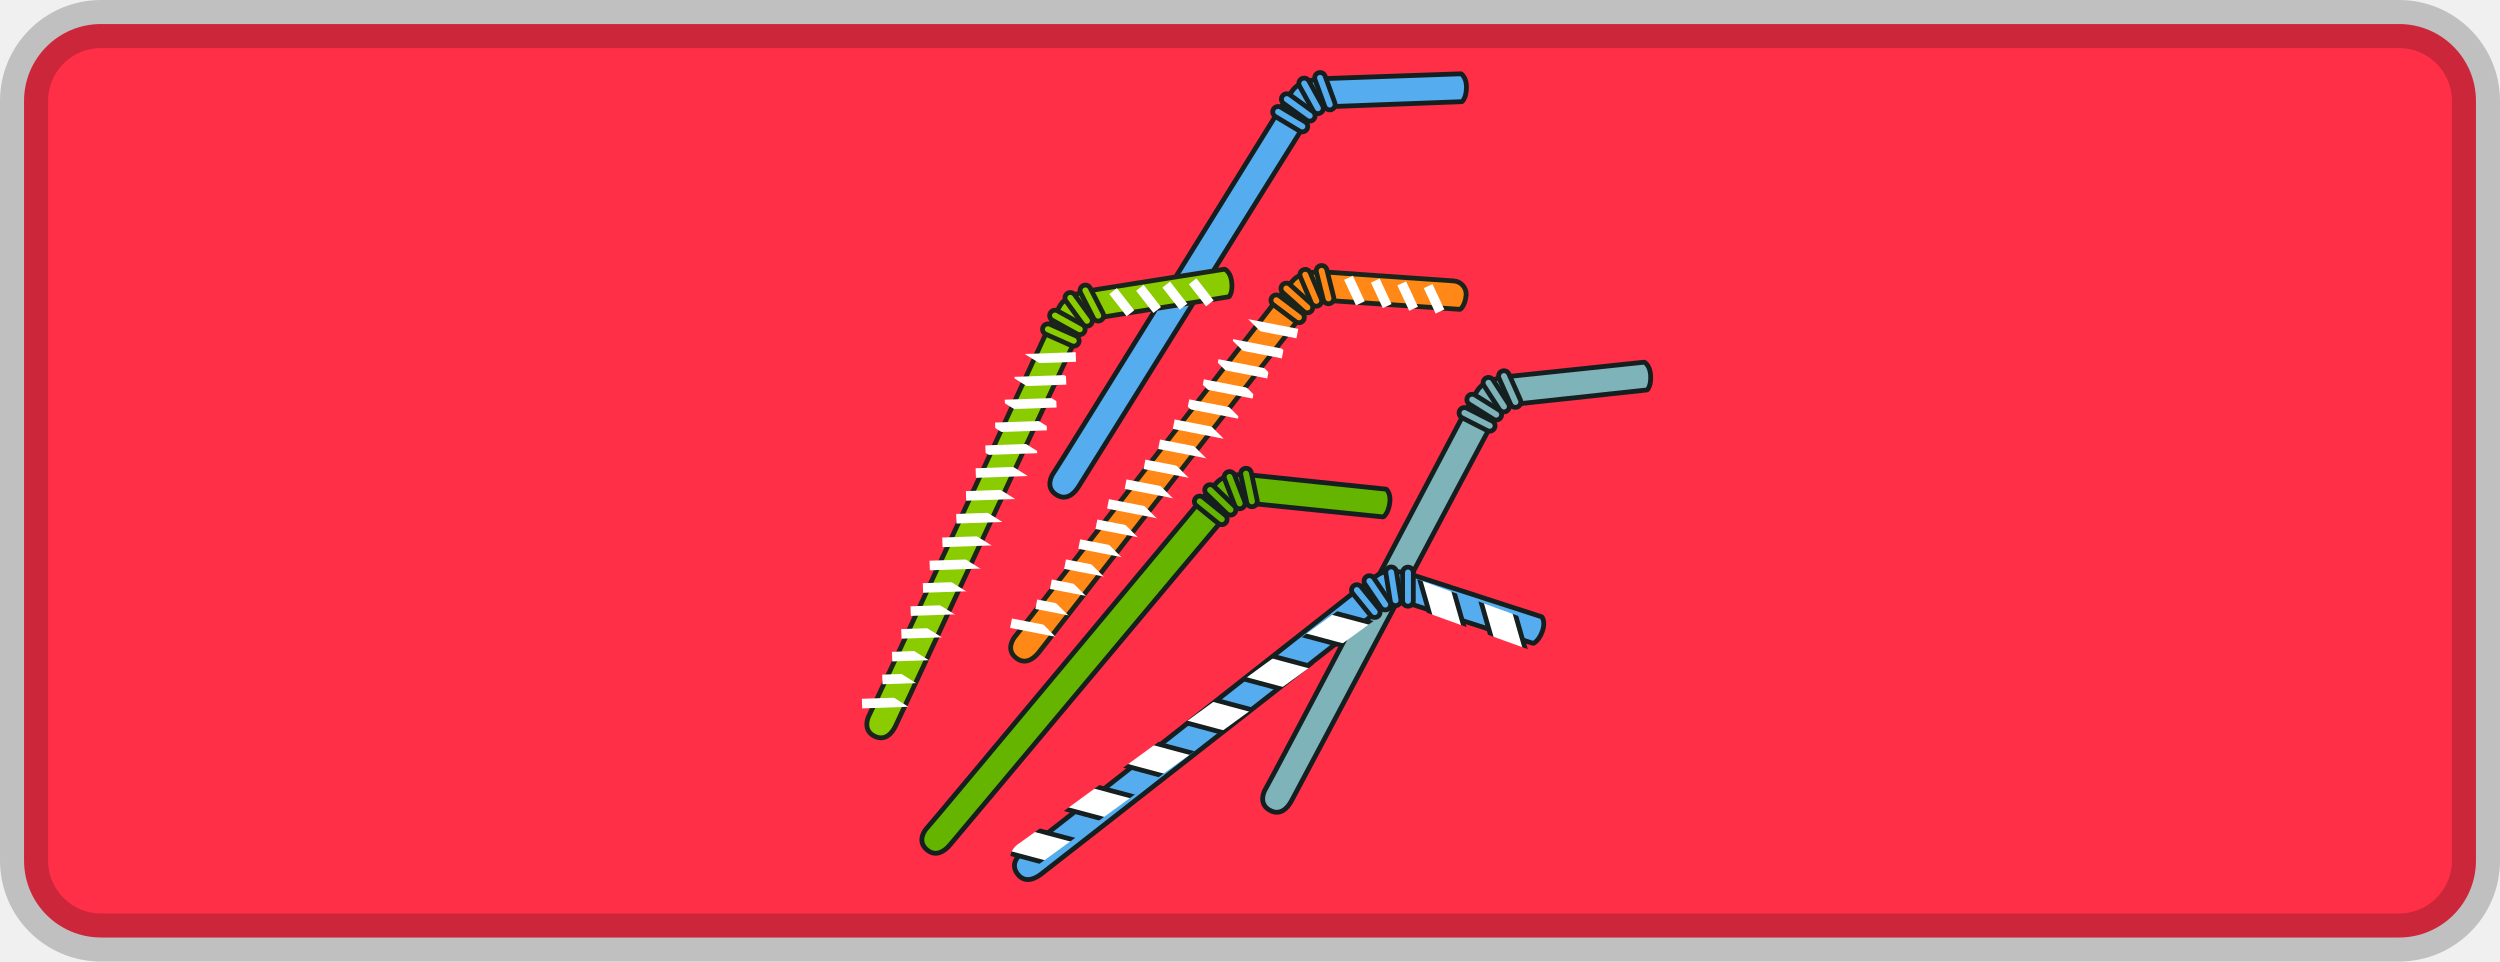
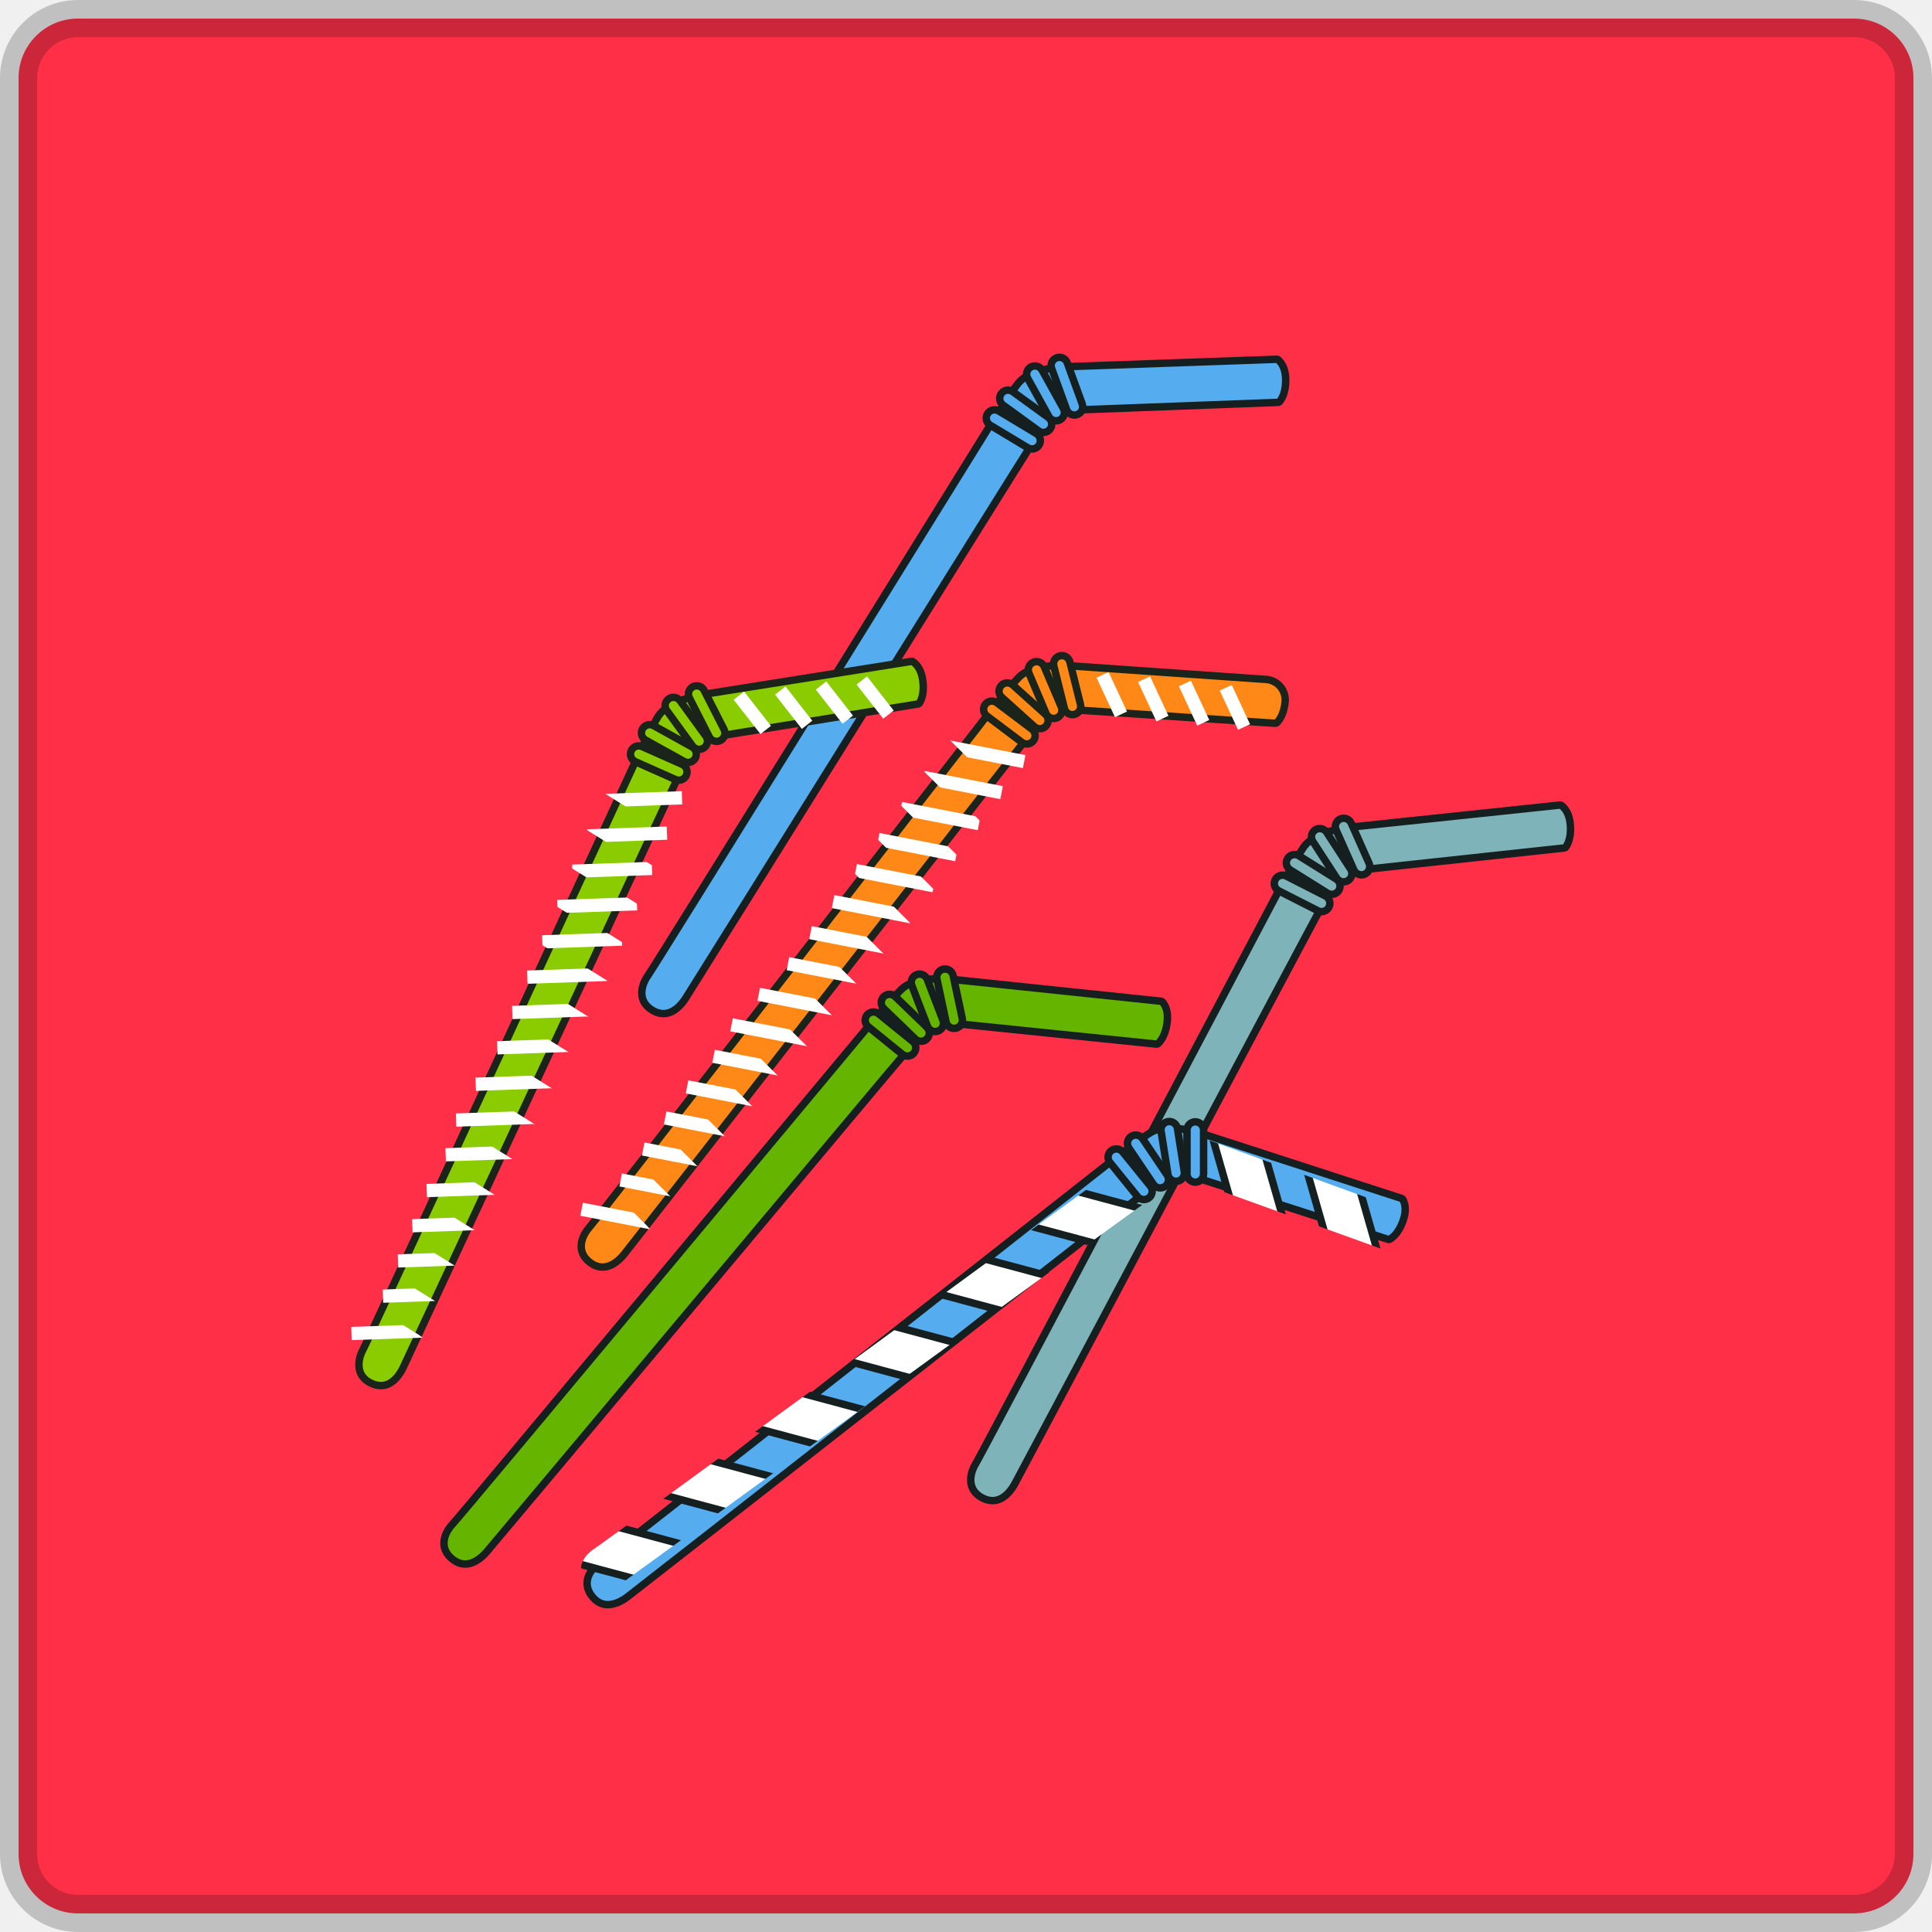
- <svg xmlns="http://www.w3.org/2000/svg" xmlns:xlink="http://www.w3.org/1999/xlink" width="260px" height="100px" viewBox="0 0 260 100" version="1.1">
+ <svg xmlns="http://www.w3.org/2000/svg" xmlns:xlink="http://www.w3.org/1999/xlink" width="260px" height="260px" viewBox="0 0 260 260" version="1.1">
  <defs>
-     <path d="M30.873,0.775 L44.92,0.769 C44.954,0.769 44.988,0.782 45.013,0.806 C45.338,1.123 45.489,1.587 45.468,2.199 C45.447,2.807 45.295,3.282 45.014,3.622 L45.014,3.622 C44.988,3.653 44.951,3.671 44.911,3.671 L31.73,3.707 C30.588,3.789 29.856,3.983 29.534,4.29 C29.052,4.751 28.225,5.957 28.025,6.225 C27.706,6.65 5.141,40.198 3.674,42.335 C3.173,43.063 2.301,43.773 1.279,42.994 C0.256,42.215 0.931,41.051 1.15,40.78 C1.59,40.236 25.228,4.913 25.347,4.74 C25.832,4.032 27.041,2.267 27.481,1.768 C28.039,1.135 29.17,0.803 30.873,0.775 Z" id="path-1" />
-     <path d="M30.873,0.775 L44.906,0.769 C44.941,0.769 44.974,0.783 44.999,0.807 C45.324,1.123 45.475,1.587 45.454,2.199 C45.433,2.808 45.282,3.282 45,3.623 L45,3.623 C44.975,3.653 44.937,3.671 44.897,3.671 L31.73,3.707 C30.588,3.789 29.857,3.983 29.536,4.29 C29.054,4.751 28.228,5.958 28.028,6.225 C27.71,6.651 5.166,40.198 3.7,42.335 C3.2,43.064 2.329,43.773 1.307,42.994 C0.286,42.216 0.96,41.051 1.179,40.78 C1.619,40.236 25.234,4.914 25.353,4.74 C25.837,4.032 27.045,2.268 27.484,1.768 C28.042,1.135 29.172,0.804 30.873,0.775 Z" id="path-3" />
-     <path d="M30.873,0.775 L44.072,0.769 C44.836,0.769 45.455,1.387 45.455,2.151 C45.455,2.167 45.455,2.183 45.454,2.199 C45.454,2.199 45.454,2.199 45.454,2.199 C45.433,2.808 45.282,3.282 45,3.623 L45,3.623 C44.975,3.653 44.937,3.671 44.897,3.671 L31.73,3.707 C30.588,3.789 29.857,3.983 29.536,4.29 C29.054,4.751 28.228,5.958 28.028,6.225 C27.71,6.651 5.166,40.198 3.7,42.335 C3.2,43.064 2.329,43.773 1.307,42.994 C0.286,42.216 0.96,41.051 1.179,40.78 C1.619,40.236 25.234,4.914 25.353,4.74 C25.837,4.032 27.045,2.268 27.484,1.768 C28.042,1.135 29.172,0.804 30.873,0.775 Z" id="path-5" />
+     <path d="M61.745,1.549 L89.838,1.537 C89.908,1.537 89.975,1.564 90.025,1.613 C90.675,2.245 90.979,3.173 90.936,4.398 C90.894,5.614 90.591,6.563 90.027,7.245 L90.027,7.245 C89.977,7.306 89.901,7.342 89.822,7.342 L63.46,7.414 C61.176,7.577 59.712,7.966 59.069,8.58 C58.103,9.502 56.45,11.914 56.05,12.449 C55.413,13.301 10.282,80.396 7.348,84.67 C6.347,86.127 4.603,87.545 2.557,85.988 C0.512,84.431 1.863,82.101 2.301,81.56 C3.181,80.471 50.457,9.827 50.694,9.48 C51.664,8.063 54.082,4.534 54.962,3.536 C56.078,2.269 58.339,1.607 61.745,1.549 Z" id="path-1" />
+     <path d="M61.745,1.55 L89.811,1.537 C89.881,1.537 89.948,1.565 89.998,1.613 C90.648,2.245 90.951,3.174 90.908,4.399 C90.866,5.615 90.563,6.564 90,7.245 L90,7.245 C89.95,7.307 89.874,7.342 89.795,7.343 L63.459,7.415 C61.177,7.578 59.714,7.967 59.071,8.581 C58.107,9.502 56.456,11.915 56.056,12.45 C55.419,13.302 10.332,80.397 7.4,84.67 C6.401,86.128 4.658,87.546 2.615,85.989 C0.571,84.431 1.921,82.102 2.358,81.561 C3.238,80.472 50.468,9.827 50.705,9.48 C51.674,8.064 54.09,4.535 54.968,3.537 C56.084,2.27 58.343,1.608 61.745,1.55 Z" id="path-3" />
+     <path d="M61.745,1.55 L88.144,1.538 C89.671,1.538 90.909,2.775 90.91,4.301 C90.91,4.334 90.909,4.366 90.908,4.399 C90.908,4.399 90.908,4.399 90.908,4.399 C90.866,5.615 90.563,6.564 90,7.245 L90,7.245 C89.95,7.307 89.874,7.342 89.795,7.343 L63.459,7.415 C61.177,7.578 59.714,7.967 59.071,8.581 C58.107,9.502 56.456,11.915 56.056,12.45 C55.419,13.302 10.332,80.397 7.4,84.67 C6.401,86.128 4.658,87.546 2.615,85.989 C0.571,84.431 1.921,82.102 2.358,81.561 C3.238,80.472 50.468,9.827 50.705,9.48 C51.674,8.064 54.09,4.535 54.968,3.537 C56.084,2.27 58.343,1.608 61.745,1.55 Z" id="path-5" />
  </defs>
  <g id="Story1_Button1" stroke="none" stroke-width="1" fill="none" fill-rule="evenodd">
    <g id="Group-4">
-       <rect id="Rectangle-16-Copy" stroke-opacity="0.2" stroke="#000000" stroke-width="5" fill="#FF2F48" fill-rule="nonzero" x="2.5" y="2.5" width="255" height="95" rx="8" />
-       <g id="Group-5" transform="translate(83, 7)">
-         <g id="Group-13" transform="translate(68.48559, 53.79651) rotate(-4) translate(-68.48559, -53.79651) translate(45.37354, 31.41131)" fill="#7EB3B9" fill-rule="nonzero" stroke="#151F20" stroke-width="0.5">
-           <path d="M30.873,1.428 L44.92,1.423 C44.954,1.423 44.988,1.436 45.013,1.46 C45.338,1.776 45.489,2.241 45.468,2.853 C45.447,3.461 45.295,3.935 45.014,4.276 L45.014,4.276 C44.988,4.307 44.951,4.325 44.911,4.325 L31.73,4.361 C30.588,4.443 29.856,4.637 29.534,4.944 C29.052,5.405 28.225,6.611 28.025,6.879 C27.706,7.304 5.141,40.852 3.674,42.989 C3.173,43.717 2.301,44.427 1.279,43.648 C0.256,42.869 0.931,41.704 1.15,41.434 C1.59,40.89 25.228,5.567 25.347,5.394 C25.832,4.685 27.041,2.921 27.481,2.422 C28.039,1.788 29.17,1.457 30.873,1.428 Z" id="Rectangle-10" transform="translate(23.09927, 22.70456) rotate(-2) translate(-23.09927, -22.70456) " />
-           <rect id="Rectangle-13" transform="translate(30.04156, 2.486008) rotate(-20) translate(-30.04156, -2.486008) " x="29.484" y="0.454" width="1.115" height="4.063" rx="0.558" />
-           <rect id="Rectangle-13-Copy" transform="translate(28.59967, 2.969328) rotate(-29) translate(-28.59967, -2.969328) " x="28.042" y="0.938" width="1.115" height="4.063" rx="0.558" />
-           <rect id="Rectangle-13-Copy-2" transform="translate(27.26854, 4.175014) rotate(-54) translate(-27.26854, -4.175014) " x="26.711" y="2.143" width="1.115" height="4.063" rx="0.558" />
-           <rect id="Rectangle-13-Copy-3" transform="translate(26.43336, 5.393661) rotate(-59) translate(-26.43336, -5.393661) " x="25.876" y="3.362" width="1.115" height="4.063" rx="0.558" />
+       <rect id="Rectangle-16-Copy" stroke-opacity="0.2" stroke="#000000" stroke-width="5" fill="#FF2F48" fill-rule="nonzero" x="2.5" y="2.5" width="255" height="255" rx="8" />
+       <g id="Group-5" transform="translate(34, 47)">
+         <g id="Group-13" transform="translate(136.9712, 107.593) rotate(-4) translate(-136.9712, -107.593) translate(90.74709, 62.82262)" fill="#7EB3B9" fill-rule="nonzero" stroke="#151F20">
+           <path d="M61.745,2.857 L89.838,2.845 C89.908,2.845 89.975,2.872 90.025,2.92 C90.675,3.552 90.979,4.481 90.936,5.706 C90.894,6.922 90.591,7.871 90.027,8.552 L90.027,8.552 C89.977,8.614 89.901,8.649 89.822,8.65 L63.46,8.722 C61.176,8.885 59.712,9.274 59.069,9.888 C58.103,10.809 56.45,13.222 56.05,13.757 C55.413,14.609 10.282,81.704 7.348,85.977 C6.347,87.435 4.603,88.853 2.557,87.296 C0.512,85.738 1.863,83.409 2.301,82.868 C3.181,81.779 50.457,11.134 50.694,10.787 C51.664,9.371 54.082,5.842 54.962,4.844 C56.078,3.577 58.339,2.915 61.745,2.857 Z" id="Rectangle-10" transform="translate(46.19855, 45.40911) rotate(-2) translate(-46.19855, -45.40911) " />
+           <rect id="Rectangle-13" transform="translate(60.08312, 4.972017) rotate(-20) translate(-60.08312, -4.972017) " x="58.968" y="0.909" width="2.231" height="8.127" rx="1.115" />
+           <rect id="Rectangle-13-Copy" transform="translate(57.19934, 5.938655) rotate(-29) translate(-57.19934, -5.938655) " x="56.084" y="1.875" width="2.231" height="8.127" rx="1.115" />
+           <rect id="Rectangle-13-Copy-2" transform="translate(54.53708, 8.350028) rotate(-54) translate(-54.53708, -8.350028) " x="53.422" y="4.287" width="2.231" height="8.127" rx="1.115" />
+           <rect id="Rectangle-13-Copy-3" transform="translate(52.86672, 10.78732) rotate(-59) translate(-52.86672, -10.78732) " x="51.751" y="6.724" width="2.231" height="8.127" rx="1.115" />
        </g>
-         <g id="Group-13-Copy" transform="translate(37.13722, 62.53964) rotate(8) translate(-37.13722, -62.53964) translate(13.13722, 40.03964)" fill="#64B400" fill-rule="nonzero" stroke="#151F20" stroke-width="0.5">
-           <path d="M31.873,1.428 L45.92,1.423 C45.954,1.423 45.988,1.436 46.013,1.46 C46.338,1.776 46.489,2.241 46.468,2.853 C46.447,3.461 46.295,3.935 46.014,4.276 L46.014,4.276 C45.988,4.307 45.951,4.325 45.911,4.325 L32.73,4.361 C31.588,4.443 30.856,4.637 30.534,4.944 C30.052,5.405 29.225,6.611 29.025,6.879 C28.706,7.304 6.141,40.852 4.674,42.989 C4.173,43.717 3.301,44.427 2.279,43.648 C1.256,42.869 1.931,41.704 2.15,41.434 C2.59,40.89 26.228,5.567 26.347,5.394 C26.832,4.685 28.041,2.921 28.481,2.422 C29.039,1.788 30.17,1.457 31.873,1.428 Z" id="Rectangle-10" transform="translate(24.09927, 22.70456) rotate(-2) translate(-24.09927, -22.70456) " />
-           <rect id="Rectangle-13" transform="translate(31.04156, 2.486008) rotate(-20) translate(-31.04156, -2.486008) " x="30.484" y="0.454" width="1.115" height="4.063" rx="0.558" />
-           <rect id="Rectangle-13-Copy" transform="translate(29.59967, 2.969328) rotate(-29) translate(-29.59967, -2.969328) " x="29.042" y="0.938" width="1.115" height="4.063" rx="0.558" />
-           <rect id="Rectangle-13-Copy-2" transform="translate(28.26854, 4.175014) rotate(-54) translate(-28.26854, -4.175014) " x="27.711" y="2.143" width="1.115" height="4.063" rx="0.558" />
-           <rect id="Rectangle-13-Copy-3" transform="translate(27.43336, 5.393661) rotate(-59) translate(-27.43336, -5.393661) " x="26.876" y="3.362" width="1.115" height="4.063" rx="0.558" />
+         <g id="Group-13-Copy" transform="translate(74.27443, 125.0793) rotate(8) translate(-74.27443, -125.0793) translate(26.27444, 80.07928)" fill="#64B400" fill-rule="nonzero" stroke="#151F20">
+           <path d="M63.745,2.857 L91.838,2.845 C91.908,2.845 91.975,2.872 92.025,2.92 C92.675,3.552 92.979,4.481 92.936,5.706 C92.894,6.922 92.591,7.871 92.027,8.552 L92.027,8.552 C91.977,8.614 91.901,8.649 91.822,8.65 L65.46,8.722 C63.176,8.885 61.712,9.274 61.069,9.888 C60.103,10.809 58.45,13.222 58.05,13.757 C57.413,14.609 12.282,81.704 9.348,85.977 C8.347,87.435 6.603,88.853 4.557,87.296 C2.512,85.738 3.863,83.409 4.301,82.868 C5.181,81.779 52.457,11.134 52.694,10.787 C53.664,9.371 56.082,5.842 56.962,4.844 C58.078,3.577 60.339,2.915 63.745,2.857 Z" id="Rectangle-10" transform="translate(48.19855, 45.40911) rotate(-2) translate(-48.19855, -45.40911) " />
+           <rect id="Rectangle-13" transform="translate(62.08312, 4.972017) rotate(-20) translate(-62.08312, -4.972017) " x="60.968" y="0.909" width="2.231" height="8.127" rx="1.115" />
+           <rect id="Rectangle-13-Copy" transform="translate(59.19934, 5.938655) rotate(-29) translate(-59.19934, -5.938655) " x="58.084" y="1.875" width="2.231" height="8.127" rx="1.115" />
+           <rect id="Rectangle-13-Copy-2" transform="translate(56.53708, 8.350028) rotate(-54) translate(-56.53708, -8.350028) " x="55.422" y="4.287" width="2.231" height="8.127" rx="1.115" />
+           <rect id="Rectangle-13-Copy-3" transform="translate(54.86672, 10.78732) rotate(-59) translate(-54.86672, -10.78732) " x="53.751" y="6.724" width="2.231" height="8.127" rx="1.115" />
        </g>
-         <g id="Group-13-Copy-2" transform="translate(24.7497, 0)" fill="#55ACEE" fill-rule="nonzero" stroke="#151F20" stroke-width="0.5">
-           <path d="M30.873,1.428 L44.92,1.423 C44.954,1.423 44.988,1.436 45.013,1.46 C45.338,1.776 45.489,2.241 45.468,2.853 C45.447,3.461 45.295,3.935 45.014,4.276 L45.014,4.276 C44.988,4.307 44.951,4.325 44.911,4.325 L31.73,4.361 C30.588,4.443 29.856,4.637 29.534,4.944 C29.052,5.405 28.225,6.611 28.025,6.879 C27.706,7.304 5.141,40.852 3.674,42.989 C3.173,43.717 2.301,44.427 1.279,43.648 C0.256,42.869 0.931,41.704 1.15,41.434 C1.59,40.89 25.228,5.567 25.347,5.394 C25.832,4.685 27.041,2.921 27.481,2.422 C28.039,1.788 29.17,1.457 30.873,1.428 Z" id="Rectangle-10" transform="translate(23.09927, 22.70456) rotate(-2) translate(-23.09927, -22.70456) " />
-           <rect id="Rectangle-13" transform="translate(30.04156, 2.486008) rotate(-20) translate(-30.04156, -2.486008) " x="29.484" y="0.454" width="1.115" height="4.063" rx="0.558" />
-           <rect id="Rectangle-13-Copy" transform="translate(28.59967, 2.969328) rotate(-29) translate(-28.59967, -2.969328) " x="28.042" y="0.938" width="1.115" height="4.063" rx="0.558" />
-           <rect id="Rectangle-13-Copy-2" transform="translate(27.26854, 4.175014) rotate(-54) translate(-27.26854, -4.175014) " x="26.711" y="2.143" width="1.115" height="4.063" rx="0.558" />
-           <rect id="Rectangle-13-Copy-3" transform="translate(26.43336, 5.393661) rotate(-59) translate(-26.43336, -5.393661) " x="25.876" y="3.362" width="1.115" height="4.063" rx="0.558" />
+         <g id="Group-13-Copy-2" transform="translate(49.4994, 0)" fill="#55ACEE" fill-rule="nonzero" stroke="#151F20">
+           <path d="M61.745,2.857 L89.838,2.845 C89.908,2.845 89.975,2.872 90.025,2.92 C90.675,3.552 90.979,4.481 90.936,5.706 C90.894,6.922 90.591,7.871 90.027,8.552 L90.027,8.552 C89.977,8.614 89.901,8.649 89.822,8.65 L63.46,8.722 C61.176,8.885 59.712,9.274 59.069,9.888 C58.103,10.809 56.45,13.222 56.05,13.757 C55.413,14.609 10.282,81.704 7.348,85.977 C6.347,87.435 4.603,88.853 2.557,87.296 C0.512,85.738 1.863,83.409 2.301,82.868 C3.181,81.779 50.457,11.134 50.694,10.787 C51.664,9.371 54.082,5.842 54.962,4.844 C56.078,3.577 58.339,2.915 61.745,2.857 Z" id="Rectangle-10" transform="translate(46.19855, 45.40911) rotate(-2) translate(-46.19855, -45.40911) " />
+           <rect id="Rectangle-13" transform="translate(60.08312, 4.972017) rotate(-20) translate(-60.08312, -4.972017) " x="58.968" y="0.909" width="2.231" height="8.127" rx="1.115" />
+           <rect id="Rectangle-13-Copy" transform="translate(57.19934, 5.938655) rotate(-29) translate(-57.19934, -5.938655) " x="56.084" y="1.875" width="2.231" height="8.127" rx="1.115" />
+           <rect id="Rectangle-13-Copy-2" transform="translate(54.53708, 8.350028) rotate(-54) translate(-54.53708, -8.350028) " x="53.422" y="4.287" width="2.231" height="8.127" rx="1.115" />
+           <rect id="Rectangle-13-Copy-3" transform="translate(52.86672, 10.78732) rotate(-59) translate(-52.86672, -10.78732) " x="51.751" y="6.724" width="2.231" height="8.127" rx="1.115" />
        </g>
-         <g id="Group-13-Copy-3" transform="translate(50.11078, 70.34382) rotate(20) translate(-50.11078, -70.34382) translate(26.99873, 47.95862)">
-           <g id="Group-25" transform="translate(0, 0.653866)">
+         <g id="Group-13-Copy-3" transform="translate(100.2216, 140.6876) rotate(20) translate(-100.2216, -140.6876) translate(53.99746, 95.91725)">
+           <g id="Group-25" transform="translate(0, 1.307732)">
            <mask id="mask-2" fill="white">
              <use xlink:href="#path-1" />
            </mask>
-             <use id="Rectangle-10" stroke="#151F20" stroke-width="0.5" fill="#55ACEE" fill-rule="nonzero" transform="translate(23.09927, 22.05069) rotate(-2) translate(-23.09927, -22.05069) " xlink:href="#path-1" />
-             <path d="M35.684,-2.088 L41.637,6.105 L44.12,4.301 L38.167,-3.892 L35.684,-2.088 Z M28.902,-2.088 L34.855,6.105 L37.338,4.301 L31.385,-3.892 L28.902,-2.088 Z M19.095,10.509 L29.184,9.626 L28.916,6.568 L18.828,7.451 L19.095,10.509 Z M14.946,16.894 L25.035,16.011 L24.767,12.953 L14.678,13.836 L14.946,16.894 Z M10.796,23.235 L20.885,22.352 L20.618,19.294 L10.529,20.177 L10.796,23.235 Z M6.647,29.575 L16.736,28.692 L16.468,25.635 L6.379,26.517 L6.647,29.575 Z M2.497,35.916 L12.586,35.033 L12.319,31.975 L2.23,32.858 L2.497,35.916 Z M-1.652,42.256 L8.437,41.374 L8.169,38.316 L-1.92,39.199 L-1.652,42.256 Z" id="Combined-Shape" stroke="#151F20" stroke-width="0.5" fill="#FFFFFF" fill-rule="nonzero" mask="url(#mask-2)" />
+             <use id="Rectangle-10" stroke="#151F20" fill="#55ACEE" fill-rule="nonzero" transform="translate(46.19855, 44.10138) rotate(-2) translate(-46.19855, -44.10138) " xlink:href="#path-1" />
+             <path d="M71.368,-4.176 L83.274,12.211 L88.24,8.602 L76.335,-7.784 L71.368,-4.176 Z M57.804,-4.176 L69.71,12.211 L74.676,8.602 L62.771,-7.784 L57.804,-4.176 Z M38.191,21.017 L58.368,19.252 L57.833,13.136 L37.656,14.902 L38.191,21.017 Z M29.892,33.788 L50.069,32.022 L49.534,25.907 L29.357,27.672 L29.892,33.788 Z M21.593,46.469 L41.77,44.704 L41.235,38.588 L21.058,40.354 L21.593,46.469 Z M13.294,59.15 L33.471,57.385 L32.936,51.269 L12.759,53.035 L13.294,59.15 Z M4.995,71.832 L25.172,70.066 L24.637,63.951 L4.46,65.716 L4.995,71.832 Z M-3.304,84.513 L16.873,82.748 L16.338,76.632 L-3.839,78.397 L-3.304,84.513 Z" id="Combined-Shape" stroke="#151F20" fill="#FFFFFF" fill-rule="nonzero" mask="url(#mask-2)" />
          </g>
-           <rect id="Rectangle-13" stroke="#151F20" stroke-width="0.5" fill="#55ACEE" fill-rule="nonzero" transform="translate(30.04156, 2.486008) rotate(-20) translate(-30.04156, -2.486008) " x="29.484" y="0.454" width="1.115" height="4.063" rx="0.558" />
-           <rect id="Rectangle-13-Copy" stroke="#151F20" stroke-width="0.5" fill="#55ACEE" fill-rule="nonzero" transform="translate(28.59967, 2.969328) rotate(-29) translate(-28.59967, -2.969328) " x="28.042" y="0.938" width="1.115" height="4.063" rx="0.558" />
-           <rect id="Rectangle-13-Copy-2" stroke="#151F20" stroke-width="0.5" fill="#55ACEE" fill-rule="nonzero" transform="translate(27.26854, 4.175014) rotate(-54) translate(-27.26854, -4.175014) " x="26.711" y="2.143" width="1.115" height="4.063" rx="0.558" />
-           <rect id="Rectangle-13-Copy-3" stroke="#151F20" stroke-width="0.5" fill="#55ACEE" fill-rule="nonzero" transform="translate(26.43336, 5.393661) rotate(-59) translate(-26.43336, -5.393661) " x="25.876" y="3.362" width="1.115" height="4.063" rx="0.558" />
+           <rect id="Rectangle-13" stroke="#151F20" fill="#55ACEE" fill-rule="nonzero" transform="translate(60.08312, 4.972017) rotate(-20) translate(-60.08312, -4.972017) " x="58.968" y="0.909" width="2.231" height="8.127" rx="1.115" />
+           <rect id="Rectangle-13-Copy" stroke="#151F20" fill="#55ACEE" fill-rule="nonzero" transform="translate(57.19934, 5.938655) rotate(-29) translate(-57.19934, -5.938655) " x="56.084" y="1.875" width="2.231" height="8.127" rx="1.115" />
+           <rect id="Rectangle-13-Copy-2" stroke="#151F20" fill="#55ACEE" fill-rule="nonzero" transform="translate(54.53708, 8.350028) rotate(-54) translate(-54.53708, -8.350028) " x="53.422" y="4.287" width="2.231" height="8.127" rx="1.115" />
+           <rect id="Rectangle-13-Copy-3" stroke="#151F20" fill="#55ACEE" fill-rule="nonzero" transform="translate(52.86672, 10.78732) rotate(-59) translate(-52.86672, -10.78732) " x="51.751" y="6.724" width="2.231" height="8.127" rx="1.115" />
        </g>
-         <g id="Group-22" transform="translate(26.12111, 45.30438) rotate(-7) translate(-26.12111, -45.30438) translate(3.009067, 23.11216)">
-           <g id="Group-19" transform="translate(0, 0.267914)">
+         <g id="Group-22" transform="translate(52.24223, 90.60876) rotate(-7) translate(-52.24223, -90.60876) translate(6.018134, 46.22432)">
+           <g id="Group-19" transform="translate(0, 0.535828)">
            <mask id="mask-4" fill="white">
              <use xlink:href="#path-3" />
            </mask>
-             <use id="Rectangle-10-Copy" stroke="#1B241A" stroke-width="0.5" fill="#8BCC00" fill-rule="nonzero" transform="translate(23.10693, 22.05104) rotate(-2) translate(-23.10693, -22.05104) " xlink:href="#path-3" />
-             <rect id="Rectangle-14" fill="#FFFFFF" fill-rule="nonzero" mask="url(#mask-4)" transform="translate(32.78362, 1.633402) rotate(-31) translate(-32.78362, -1.633402) " x="32.338" y="-1.046" width="1" height="5.358" />
-             <rect id="Rectangle-14-Copy" fill="#FFFFFF" fill-rule="nonzero" mask="url(#mask-4)" transform="translate(35.59184, 1.633402) rotate(-31) translate(-35.59184, -1.633402) " x="35.146" y="-1.046" width="1" height="5.358" />
-             <rect id="Rectangle-14-Copy-2" fill="#FFFFFF" fill-rule="nonzero" mask="url(#mask-4)" transform="translate(38.35548, 1.633402) rotate(-31) translate(-38.35548, -1.633402) " x="37.91" y="-1.046" width="1" height="5.358" />
-             <rect id="Rectangle-14-Copy-3" fill="#FFFFFF" fill-rule="nonzero" mask="url(#mask-4)" transform="translate(41.11912, 1.633402) rotate(-31) translate(-41.11912, -1.633402) " x="40.673" y="-1.046" width="1" height="5.358" />
-             <rect id="Rectangle-14-Copy-4" fill="#FFFFFF" fill-rule="nonzero" mask="url(#mask-4)" transform="translate(25.03515, 7.018961) rotate(-85) translate(-25.03515, -7.018961) " x="24.589" y="4.34" width="1" height="5.358" />
-             <rect id="Rectangle-14-Copy-5" fill="#FFFFFF" fill-rule="nonzero" mask="url(#mask-4)" transform="translate(23.74248, 9.254556) rotate(-85) translate(-23.74248, -9.254556) " x="23.297" y="6.575" width="1" height="5.358" />
-             <rect id="Rectangle-14-Copy-6" fill="#FFFFFF" fill-rule="nonzero" mask="url(#mask-4)" transform="translate(22.44981, 11.49015) rotate(-85) translate(-22.44981, -11.49015) " x="22.004" y="8.811" width="1" height="5.358" />
-             <rect id="Rectangle-14-Copy-7" fill="#FFFFFF" fill-rule="nonzero" mask="url(#mask-4)" transform="translate(21.15714, 13.72574) rotate(-85) translate(-21.15714, -13.72574) " x="20.711" y="11.047" width="1" height="5.358" />
-             <rect id="Rectangle-14-Copy-8" fill="#FFFFFF" fill-rule="nonzero" mask="url(#mask-4)" transform="translate(19.86447, 15.96134) rotate(-85) translate(-19.86447, -15.96134) " x="19.419" y="13.282" width="1" height="5.358" />
-             <rect id="Rectangle-14-Copy-9" fill="#FFFFFF" fill-rule="nonzero" mask="url(#mask-4)" transform="translate(18.5718, 18.19693) rotate(-85) translate(-18.5718, -18.19693) " x="18.126" y="15.518" width="1" height="5.358" />
-             <rect id="Rectangle-14-Copy-10" fill="#FFFFFF" fill-rule="nonzero" mask="url(#mask-4)" transform="translate(17.27913, 20.43253) rotate(-85) translate(-17.27913, -20.43253) " x="16.833" y="17.753" width="1" height="5.358" />
-             <rect id="Rectangle-14-Copy-11" fill="#FFFFFF" fill-rule="nonzero" mask="url(#mask-4)" transform="translate(15.98646, 22.66812) rotate(-85) translate(-15.98646, -22.66812) " x="15.541" y="19.989" width="1" height="5.358" />
-             <rect id="Rectangle-14-Copy-12" fill="#FFFFFF" fill-rule="nonzero" mask="url(#mask-4)" transform="translate(14.24804, 24.92456) rotate(-85) translate(-14.24804, -24.92456) " x="13.802" y="22.245" width="1" height="5.358" />
-             <rect id="Rectangle-14-Copy-13" fill="#FFFFFF" fill-rule="nonzero" mask="url(#mask-4)" transform="translate(12.64335, 27.15717) rotate(-85) translate(-12.64335, -27.15717) " x="12.198" y="24.478" width="1" height="5.358" />
-             <rect id="Rectangle-14-Copy-14" fill="#FFFFFF" fill-rule="nonzero" mask="url(#mask-4)" transform="translate(11.6627, 29.38979) rotate(-85) translate(-11.6627, -29.38979) " x="11.217" y="26.711" width="1" height="5.358" />
-             <rect id="Rectangle-14-Copy-15" fill="#FFFFFF" fill-rule="nonzero" mask="url(#mask-4)" transform="translate(10.10258, 31.62241) rotate(-85) translate(-10.10258, -31.62241) " x="9.657" y="28.943" width="1" height="5.358" />
-             <rect id="Rectangle-14-Copy-16" fill="#FFFFFF" fill-rule="nonzero" mask="url(#mask-4)" transform="translate(8.854488, 33.85503) rotate(-85) translate(-8.854488, -33.85503) " x="8.409" y="31.176" width="1" height="5.358" />
-             <rect id="Rectangle-14-Copy-17" fill="#FFFFFF" fill-rule="nonzero" mask="url(#mask-4)" transform="translate(7.606393, 36.08764) rotate(-85) translate(-7.606393, -36.08764) " x="7.161" y="33.409" width="1" height="5.358" />
-             <rect id="Rectangle-14-Copy-18" fill="#FFFFFF" fill-rule="nonzero" mask="url(#mask-4)" transform="translate(6.313723, 38.31728) rotate(-85) translate(-6.313723, -38.31728) " x="5.868" y="35.638" width="1" height="5.358" />
-             <rect id="Rectangle-14-Copy-19" fill="#FFFFFF" fill-rule="nonzero" mask="url(#mask-4)" transform="translate(3.906682, 40.55288) rotate(-85) translate(-3.906682, -40.55288) " x="3.461" y="37.874" width="1" height="5.358" />
+             <use id="Rectangle-10-Copy" stroke="#1B241A" fill="#8BCC00" fill-rule="nonzero" transform="translate(46.21386, 44.10208) rotate(-2) translate(-46.21386, -44.10208) " xlink:href="#path-3" />
+             <rect id="Rectangle-14" fill="#FFFFFF" fill-rule="nonzero" mask="url(#mask-4)" transform="translate(65.56725, 3.266804) rotate(-31) translate(-65.56725, -3.266804) " x="64.676" y="-2.091" width="1.783" height="10.717" />
+             <rect id="Rectangle-14-Copy" fill="#FFFFFF" fill-rule="nonzero" mask="url(#mask-4)" transform="translate(71.18368, 3.266804) rotate(-31) translate(-71.18368, -3.266804) " x="70.292" y="-2.091" width="1.783" height="10.717" />
+             <rect id="Rectangle-14-Copy-2" fill="#FFFFFF" fill-rule="nonzero" mask="url(#mask-4)" transform="translate(76.71095, 3.266804) rotate(-31) translate(-76.71095, -3.266804) " x="75.819" y="-2.091" width="1.783" height="10.717" />
+             <rect id="Rectangle-14-Copy-3" fill="#FFFFFF" fill-rule="nonzero" mask="url(#mask-4)" transform="translate(82.23823, 3.266804) rotate(-31) translate(-82.23823, -3.266804) " x="81.347" y="-2.091" width="1.783" height="10.717" />
+             <rect id="Rectangle-14-Copy-4" fill="#FFFFFF" fill-rule="nonzero" mask="url(#mask-4)" transform="translate(50.0703, 14.03792) rotate(-85) translate(-50.0703, -14.03792) " x="49.179" y="8.68" width="1.783" height="10.717" />
+             <rect id="Rectangle-14-Copy-5" fill="#FFFFFF" fill-rule="nonzero" mask="url(#mask-4)" transform="translate(47.48496, 18.50911) rotate(-85) translate(-47.48496, -18.50911) " x="46.593" y="13.151" width="1.783" height="10.717" />
+             <rect id="Rectangle-14-Copy-6" fill="#FFFFFF" fill-rule="nonzero" mask="url(#mask-4)" transform="translate(44.89962, 22.9803) rotate(-85) translate(-44.89962, -22.9803) " x="44.008" y="17.622" width="1.783" height="10.717" />
+             <rect id="Rectangle-14-Copy-7" fill="#FFFFFF" fill-rule="nonzero" mask="url(#mask-4)" transform="translate(42.31428, 27.45149) rotate(-85) translate(-42.31428, -27.45149) " x="41.423" y="22.093" width="1.783" height="10.717" />
+             <rect id="Rectangle-14-Copy-8" fill="#FFFFFF" fill-rule="nonzero" mask="url(#mask-4)" transform="translate(39.72894, 31.92268) rotate(-85) translate(-39.72894, -31.92268) " x="38.837" y="26.564" width="1.783" height="10.717" />
+             <rect id="Rectangle-14-Copy-9" fill="#FFFFFF" fill-rule="nonzero" mask="url(#mask-4)" transform="translate(37.1436, 36.39387) rotate(-85) translate(-37.1436, -36.39387) " x="36.252" y="31.036" width="1.783" height="10.717" />
+             <rect id="Rectangle-14-Copy-10" fill="#FFFFFF" fill-rule="nonzero" mask="url(#mask-4)" transform="translate(34.55826, 40.86506) rotate(-85) translate(-34.55826, -40.86506) " x="33.667" y="35.507" width="1.783" height="10.717" />
+             <rect id="Rectangle-14-Copy-11" fill="#FFFFFF" fill-rule="nonzero" mask="url(#mask-4)" transform="translate(31.97292, 45.33624) rotate(-85) translate(-31.97292, -45.33624) " x="31.081" y="39.978" width="1.783" height="10.717" />
+             <rect id="Rectangle-14-Copy-12" fill="#FFFFFF" fill-rule="nonzero" mask="url(#mask-4)" transform="translate(28.49608, 49.84911) rotate(-85) translate(-28.49608, -49.84911) " x="27.605" y="44.491" width="1.783" height="10.717" />
+             <rect id="Rectangle-14-Copy-13" fill="#FFFFFF" fill-rule="nonzero" mask="url(#mask-4)" transform="translate(25.2867, 54.31435) rotate(-85) translate(-25.2867, -54.31435) " x="24.395" y="48.956" width="1.783" height="10.717" />
+             <rect id="Rectangle-14-Copy-14" fill="#FFFFFF" fill-rule="nonzero" mask="url(#mask-4)" transform="translate(23.3254, 58.77958) rotate(-85) translate(-23.3254, -58.77958) " x="22.434" y="53.421" width="1.783" height="10.717" />
+             <rect id="Rectangle-14-Copy-15" fill="#FFFFFF" fill-rule="nonzero" mask="url(#mask-4)" transform="translate(20.20517, 63.24482) rotate(-85) translate(-20.20517, -63.24482) " x="19.314" y="57.887" width="1.783" height="10.717" />
+             <rect id="Rectangle-14-Copy-16" fill="#FFFFFF" fill-rule="nonzero" mask="url(#mask-4)" transform="translate(17.70898, 67.71005) rotate(-85) translate(-17.70898, -67.71005) " x="16.817" y="62.352" width="1.783" height="10.717" />
+             <rect id="Rectangle-14-Copy-17" fill="#FFFFFF" fill-rule="nonzero" mask="url(#mask-4)" transform="translate(15.21279, 72.17529) rotate(-85) translate(-15.21279, -72.17529) " x="14.321" y="66.817" width="1.783" height="10.717" />
+             <rect id="Rectangle-14-Copy-18" fill="#FFFFFF" fill-rule="nonzero" mask="url(#mask-4)" transform="translate(12.62745, 76.63457) rotate(-85) translate(-12.62745, -76.63457) " x="11.736" y="71.276" width="1.783" height="10.717" />
+             <rect id="Rectangle-14-Copy-19" fill="#FFFFFF" fill-rule="nonzero" mask="url(#mask-4)" transform="translate(7.813364, 81.10576) rotate(-85) translate(-7.813364, -81.10576) " x="6.922" y="75.747" width="1.783" height="10.717" />
          </g>
-           <g id="Group-16" transform="translate(24.38243, 0)" fill="#8BCC00" fill-rule="nonzero" stroke="#1B241A" stroke-width="0.5">
-             <rect id="Rectangle-13-Copy-4" transform="translate(5.660094, 2.100405) rotate(-20) translate(-5.660094, -2.100405) " x="5.103" y="0.069" width="1.114" height="4.063" rx="0.557" />
-             <rect id="Rectangle-13-Copy-5" transform="translate(4.219592, 2.583724) rotate(-29) translate(-4.219592, -2.583724) " x="3.662" y="0.552" width="1.114" height="4.063" rx="0.557" />
-             <rect id="Rectangle-13-Copy-6" transform="translate(2.889747, 3.789411) rotate(-54) translate(-2.889747, -3.789411) " x="2.333" y="1.758" width="1.114" height="4.063" rx="0.557" />
-             <rect id="Rectangle-13-Copy-7" transform="translate(2.055373, 5.008057) rotate(-59) translate(-2.055373, -5.008057) " x="1.498" y="2.976" width="1.114" height="4.063" rx="0.557" />
+           <g id="Group-16" transform="translate(48.76486, 0)" fill="#8BCC00" fill-rule="nonzero" stroke="#1B241A">
+             <rect id="Rectangle-13-Copy-4" transform="translate(11.32019, 4.20081) rotate(-20) translate(-11.32019, -4.20081) " x="10.206" y="0.137" width="2.229" height="8.127" rx="1.114" />
+             <rect id="Rectangle-13-Copy-5" transform="translate(8.439185, 5.167449) rotate(-29) translate(-8.439185, -5.167449) " x="7.325" y="1.104" width="2.229" height="8.127" rx="1.114" />
+             <rect id="Rectangle-13-Copy-6" transform="translate(5.779494, 7.578821) rotate(-54) translate(-5.779494, -7.578821) " x="4.665" y="3.515" width="2.229" height="8.127" rx="1.114" />
+             <rect id="Rectangle-13-Copy-7" transform="translate(4.110746, 10.01611) rotate(-59) translate(-4.110746, -10.01611) " x="2.996" y="5.953" width="2.229" height="8.127" rx="1.114" />
          </g>
        </g>
-         <g id="Group-22-Copy" transform="translate(46.16679, 42.20569) rotate(6) translate(-46.16679, -42.20569) translate(22.66679, 19.70569)">
-           <g id="Group-19" transform="translate(0, 0.267914)">
+         <g id="Group-22-Copy" transform="translate(92.33358, 84.41139) rotate(6) translate(-92.33358, -84.41139) translate(45.33358, 39.41139)">
+           <g id="Group-19" transform="translate(0, 0.535828)">
            <mask id="mask-6" fill="white">
              <use xlink:href="#path-5" />
            </mask>
-             <use id="Rectangle-10-Copy" stroke="#1B241A" stroke-width="0.5" fill="#FF8816" fill-rule="nonzero" transform="translate(23.10693, 22.05104) rotate(-2) translate(-23.10693, -22.05104) " xlink:href="#path-5" />
-             <rect id="Rectangle-14" fill="#FFFFFF" fill-rule="nonzero" mask="url(#mask-6)" transform="translate(32.78362, 1.633402) rotate(-31) translate(-32.78362, -1.633402) " x="32.338" y="-1.046" width="1" height="5.358" />
-             <rect id="Rectangle-14-Copy" fill="#FFFFFF" fill-rule="nonzero" mask="url(#mask-6)" transform="translate(35.59184, 1.633402) rotate(-31) translate(-35.59184, -1.633402) " x="35.146" y="-1.046" width="1" height="5.358" />
-             <rect id="Rectangle-14-Copy-2" fill="#FFFFFF" fill-rule="nonzero" mask="url(#mask-6)" transform="translate(38.35548, 1.633402) rotate(-31) translate(-38.35548, -1.633402) " x="37.91" y="-1.046" width="1" height="5.358" />
-             <rect id="Rectangle-14-Copy-3" fill="#FFFFFF" fill-rule="nonzero" mask="url(#mask-6)" transform="translate(41.11912, 1.633402) rotate(-31) translate(-41.11912, -1.633402) " x="40.673" y="-1.046" width="1" height="5.358" />
-             <rect id="Rectangle-14-Copy-4" fill="#FFFFFF" fill-rule="nonzero" mask="url(#mask-6)" transform="translate(25.03515, 7.018961) rotate(-85) translate(-25.03515, -7.018961) " x="24.589" y="4.34" width="1" height="5.358" />
-             <rect id="Rectangle-14-Copy-5" fill="#FFFFFF" fill-rule="nonzero" mask="url(#mask-6)" transform="translate(23.74248, 9.254556) rotate(-85) translate(-23.74248, -9.254556) " x="23.297" y="6.575" width="1" height="5.358" />
-             <rect id="Rectangle-14-Copy-6" fill="#FFFFFF" fill-rule="nonzero" mask="url(#mask-6)" transform="translate(22.44981, 11.49015) rotate(-85) translate(-22.44981, -11.49015) " x="22.004" y="8.811" width="1" height="5.358" />
-             <rect id="Rectangle-14-Copy-7" fill="#FFFFFF" fill-rule="nonzero" mask="url(#mask-6)" transform="translate(21.15714, 13.72574) rotate(-85) translate(-21.15714, -13.72574) " x="20.711" y="11.047" width="1" height="5.358" />
-             <rect id="Rectangle-14-Copy-8" fill="#FFFFFF" fill-rule="nonzero" mask="url(#mask-6)" transform="translate(19.86447, 15.96134) rotate(-85) translate(-19.86447, -15.96134) " x="19.419" y="13.282" width="1" height="5.358" />
-             <rect id="Rectangle-14-Copy-9" fill="#FFFFFF" fill-rule="nonzero" mask="url(#mask-6)" transform="translate(18.5718, 18.19693) rotate(-85) translate(-18.5718, -18.19693) " x="18.126" y="15.518" width="1" height="5.358" />
-             <rect id="Rectangle-14-Copy-10" fill="#FFFFFF" fill-rule="nonzero" mask="url(#mask-6)" transform="translate(17.27913, 20.43253) rotate(-85) translate(-17.27913, -20.43253) " x="16.833" y="17.753" width="1" height="5.358" />
-             <rect id="Rectangle-14-Copy-11" fill="#FFFFFF" fill-rule="nonzero" mask="url(#mask-6)" transform="translate(15.98646, 22.66812) rotate(-85) translate(-15.98646, -22.66812) " x="15.541" y="19.989" width="1" height="5.358" />
-             <rect id="Rectangle-14-Copy-12" fill="#FFFFFF" fill-rule="nonzero" mask="url(#mask-6)" transform="translate(14.24804, 24.92456) rotate(-85) translate(-14.24804, -24.92456) " x="13.802" y="22.245" width="1" height="5.358" />
-             <rect id="Rectangle-14-Copy-13" fill="#FFFFFF" fill-rule="nonzero" mask="url(#mask-6)" transform="translate(12.64335, 27.15717) rotate(-85) translate(-12.64335, -27.15717) " x="12.198" y="24.478" width="1" height="5.358" />
-             <rect id="Rectangle-14-Copy-14" fill="#FFFFFF" fill-rule="nonzero" mask="url(#mask-6)" transform="translate(11.6627, 29.38979) rotate(-85) translate(-11.6627, -29.38979) " x="11.217" y="26.711" width="1" height="5.358" />
-             <rect id="Rectangle-14-Copy-15" fill="#FFFFFF" fill-rule="nonzero" mask="url(#mask-6)" transform="translate(10.10258, 31.62241) rotate(-85) translate(-10.10258, -31.62241) " x="9.657" y="28.943" width="1" height="5.358" />
-             <rect id="Rectangle-14-Copy-16" fill="#FFFFFF" fill-rule="nonzero" mask="url(#mask-6)" transform="translate(8.854488, 33.85503) rotate(-85) translate(-8.854488, -33.85503) " x="8.409" y="31.176" width="1" height="5.358" />
-             <rect id="Rectangle-14-Copy-17" fill="#FFFFFF" fill-rule="nonzero" mask="url(#mask-6)" transform="translate(7.606393, 36.08764) rotate(-85) translate(-7.606393, -36.08764) " x="7.161" y="33.409" width="1" height="5.358" />
-             <rect id="Rectangle-14-Copy-18" fill="#FFFFFF" fill-rule="nonzero" mask="url(#mask-6)" transform="translate(6.313723, 38.31728) rotate(-85) translate(-6.313723, -38.31728) " x="5.868" y="35.638" width="1" height="5.358" />
-             <rect id="Rectangle-14-Copy-19" fill="#FFFFFF" fill-rule="nonzero" mask="url(#mask-6)" transform="translate(3.906682, 40.55288) rotate(-85) translate(-3.906682, -40.55288) " x="3.461" y="37.874" width="1" height="5.358" />
+             <use id="Rectangle-10-Copy" stroke="#1B241A" fill="#FF8816" fill-rule="nonzero" transform="translate(46.21386, 44.10208) rotate(-2) translate(-46.21386, -44.10208) " xlink:href="#path-5" />
+             <rect id="Rectangle-14" fill="#FFFFFF" fill-rule="nonzero" mask="url(#mask-6)" transform="translate(65.56725, 3.266804) rotate(-31) translate(-65.56725, -3.266804) " x="64.676" y="-2.091" width="1.783" height="10.717" />
+             <rect id="Rectangle-14-Copy" fill="#FFFFFF" fill-rule="nonzero" mask="url(#mask-6)" transform="translate(71.18368, 3.266804) rotate(-31) translate(-71.18368, -3.266804) " x="70.292" y="-2.091" width="1.783" height="10.717" />
+             <rect id="Rectangle-14-Copy-2" fill="#FFFFFF" fill-rule="nonzero" mask="url(#mask-6)" transform="translate(76.71095, 3.266804) rotate(-31) translate(-76.71095, -3.266804) " x="75.819" y="-2.091" width="1.783" height="10.717" />
+             <rect id="Rectangle-14-Copy-3" fill="#FFFFFF" fill-rule="nonzero" mask="url(#mask-6)" transform="translate(82.23823, 3.266804) rotate(-31) translate(-82.23823, -3.266804) " x="81.347" y="-2.091" width="1.783" height="10.717" />
+             <rect id="Rectangle-14-Copy-4" fill="#FFFFFF" fill-rule="nonzero" mask="url(#mask-6)" transform="translate(50.0703, 14.03792) rotate(-85) translate(-50.0703, -14.03792) " x="49.179" y="8.68" width="1.783" height="10.717" />
+             <rect id="Rectangle-14-Copy-5" fill="#FFFFFF" fill-rule="nonzero" mask="url(#mask-6)" transform="translate(47.48496, 18.50911) rotate(-85) translate(-47.48496, -18.50911) " x="46.593" y="13.151" width="1.783" height="10.717" />
+             <rect id="Rectangle-14-Copy-6" fill="#FFFFFF" fill-rule="nonzero" mask="url(#mask-6)" transform="translate(44.89962, 22.9803) rotate(-85) translate(-44.89962, -22.9803) " x="44.008" y="17.622" width="1.783" height="10.717" />
+             <rect id="Rectangle-14-Copy-7" fill="#FFFFFF" fill-rule="nonzero" mask="url(#mask-6)" transform="translate(42.31428, 27.45149) rotate(-85) translate(-42.31428, -27.45149) " x="41.423" y="22.093" width="1.783" height="10.717" />
+             <rect id="Rectangle-14-Copy-8" fill="#FFFFFF" fill-rule="nonzero" mask="url(#mask-6)" transform="translate(39.72894, 31.92268) rotate(-85) translate(-39.72894, -31.92268) " x="38.837" y="26.564" width="1.783" height="10.717" />
+             <rect id="Rectangle-14-Copy-9" fill="#FFFFFF" fill-rule="nonzero" mask="url(#mask-6)" transform="translate(37.1436, 36.39387) rotate(-85) translate(-37.1436, -36.39387) " x="36.252" y="31.036" width="1.783" height="10.717" />
+             <rect id="Rectangle-14-Copy-10" fill="#FFFFFF" fill-rule="nonzero" mask="url(#mask-6)" transform="translate(34.55826, 40.86506) rotate(-85) translate(-34.55826, -40.86506) " x="33.667" y="35.507" width="1.783" height="10.717" />
+             <rect id="Rectangle-14-Copy-11" fill="#FFFFFF" fill-rule="nonzero" mask="url(#mask-6)" transform="translate(31.97292, 45.33624) rotate(-85) translate(-31.97292, -45.33624) " x="31.081" y="39.978" width="1.783" height="10.717" />
+             <rect id="Rectangle-14-Copy-12" fill="#FFFFFF" fill-rule="nonzero" mask="url(#mask-6)" transform="translate(28.49608, 49.84911) rotate(-85) translate(-28.49608, -49.84911) " x="27.605" y="44.491" width="1.783" height="10.717" />
+             <rect id="Rectangle-14-Copy-13" fill="#FFFFFF" fill-rule="nonzero" mask="url(#mask-6)" transform="translate(25.2867, 54.31435) rotate(-85) translate(-25.2867, -54.31435) " x="24.395" y="48.956" width="1.783" height="10.717" />
+             <rect id="Rectangle-14-Copy-14" fill="#FFFFFF" fill-rule="nonzero" mask="url(#mask-6)" transform="translate(23.3254, 58.77958) rotate(-85) translate(-23.3254, -58.77958) " x="22.434" y="53.421" width="1.783" height="10.717" />
+             <rect id="Rectangle-14-Copy-15" fill="#FFFFFF" fill-rule="nonzero" mask="url(#mask-6)" transform="translate(20.20517, 63.24482) rotate(-85) translate(-20.20517, -63.24482) " x="19.314" y="57.887" width="1.783" height="10.717" />
+             <rect id="Rectangle-14-Copy-16" fill="#FFFFFF" fill-rule="nonzero" mask="url(#mask-6)" transform="translate(17.70898, 67.71005) rotate(-85) translate(-17.70898, -67.71005) " x="16.817" y="62.352" width="1.783" height="10.717" />
+             <rect id="Rectangle-14-Copy-17" fill="#FFFFFF" fill-rule="nonzero" mask="url(#mask-6)" transform="translate(15.21279, 72.17529) rotate(-85) translate(-15.21279, -72.17529) " x="14.321" y="66.817" width="1.783" height="10.717" />
+             <rect id="Rectangle-14-Copy-18" fill="#FFFFFF" fill-rule="nonzero" mask="url(#mask-6)" transform="translate(12.62745, 76.63457) rotate(-85) translate(-12.62745, -76.63457) " x="11.736" y="71.276" width="1.783" height="10.717" />
+             <rect id="Rectangle-14-Copy-19" fill="#FFFFFF" fill-rule="nonzero" mask="url(#mask-6)" transform="translate(7.813364, 81.10576) rotate(-85) translate(-7.813364, -81.10576) " x="6.922" y="75.747" width="1.783" height="10.717" />
          </g>
-           <g id="Group-16" transform="translate(24.38243, 0)" fill="#FF8816" fill-rule="nonzero" stroke="#1B241A" stroke-width="0.5">
-             <rect id="Rectangle-13-Copy-4" transform="translate(5.660094, 2.100405) rotate(-20) translate(-5.660094, -2.100405) " x="5.103" y="0.069" width="1.114" height="4.063" rx="0.557" />
-             <rect id="Rectangle-13-Copy-5" transform="translate(4.219592, 2.583724) rotate(-29) translate(-4.219592, -2.583724) " x="3.662" y="0.552" width="1.114" height="4.063" rx="0.557" />
-             <rect id="Rectangle-13-Copy-6" transform="translate(2.889747, 3.789411) rotate(-54) translate(-2.889747, -3.789411) " x="2.333" y="1.758" width="1.114" height="4.063" rx="0.557" />
-             <rect id="Rectangle-13-Copy-7" transform="translate(2.055373, 5.008057) rotate(-59) translate(-2.055373, -5.008057) " x="1.498" y="2.976" width="1.114" height="4.063" rx="0.557" />
+           <g id="Group-16" transform="translate(48.76486, 0)" fill="#FF8816" fill-rule="nonzero" stroke="#1B241A">
+             <rect id="Rectangle-13-Copy-4" transform="translate(11.32019, 4.20081) rotate(-20) translate(-11.32019, -4.20081) " x="10.206" y="0.137" width="2.229" height="8.127" rx="1.114" />
+             <rect id="Rectangle-13-Copy-5" transform="translate(8.439185, 5.167449) rotate(-29) translate(-8.439185, -5.167449) " x="7.325" y="1.104" width="2.229" height="8.127" rx="1.114" />
+             <rect id="Rectangle-13-Copy-6" transform="translate(5.779494, 7.578821) rotate(-54) translate(-5.779494, -7.578821) " x="4.665" y="3.515" width="2.229" height="8.127" rx="1.114" />
+             <rect id="Rectangle-13-Copy-7" transform="translate(4.110746, 10.01611) rotate(-59) translate(-4.110746, -10.01611) " x="2.996" y="5.953" width="2.229" height="8.127" rx="1.114" />
          </g>
        </g>
      </g>
    </g>
  </g>
</svg>
